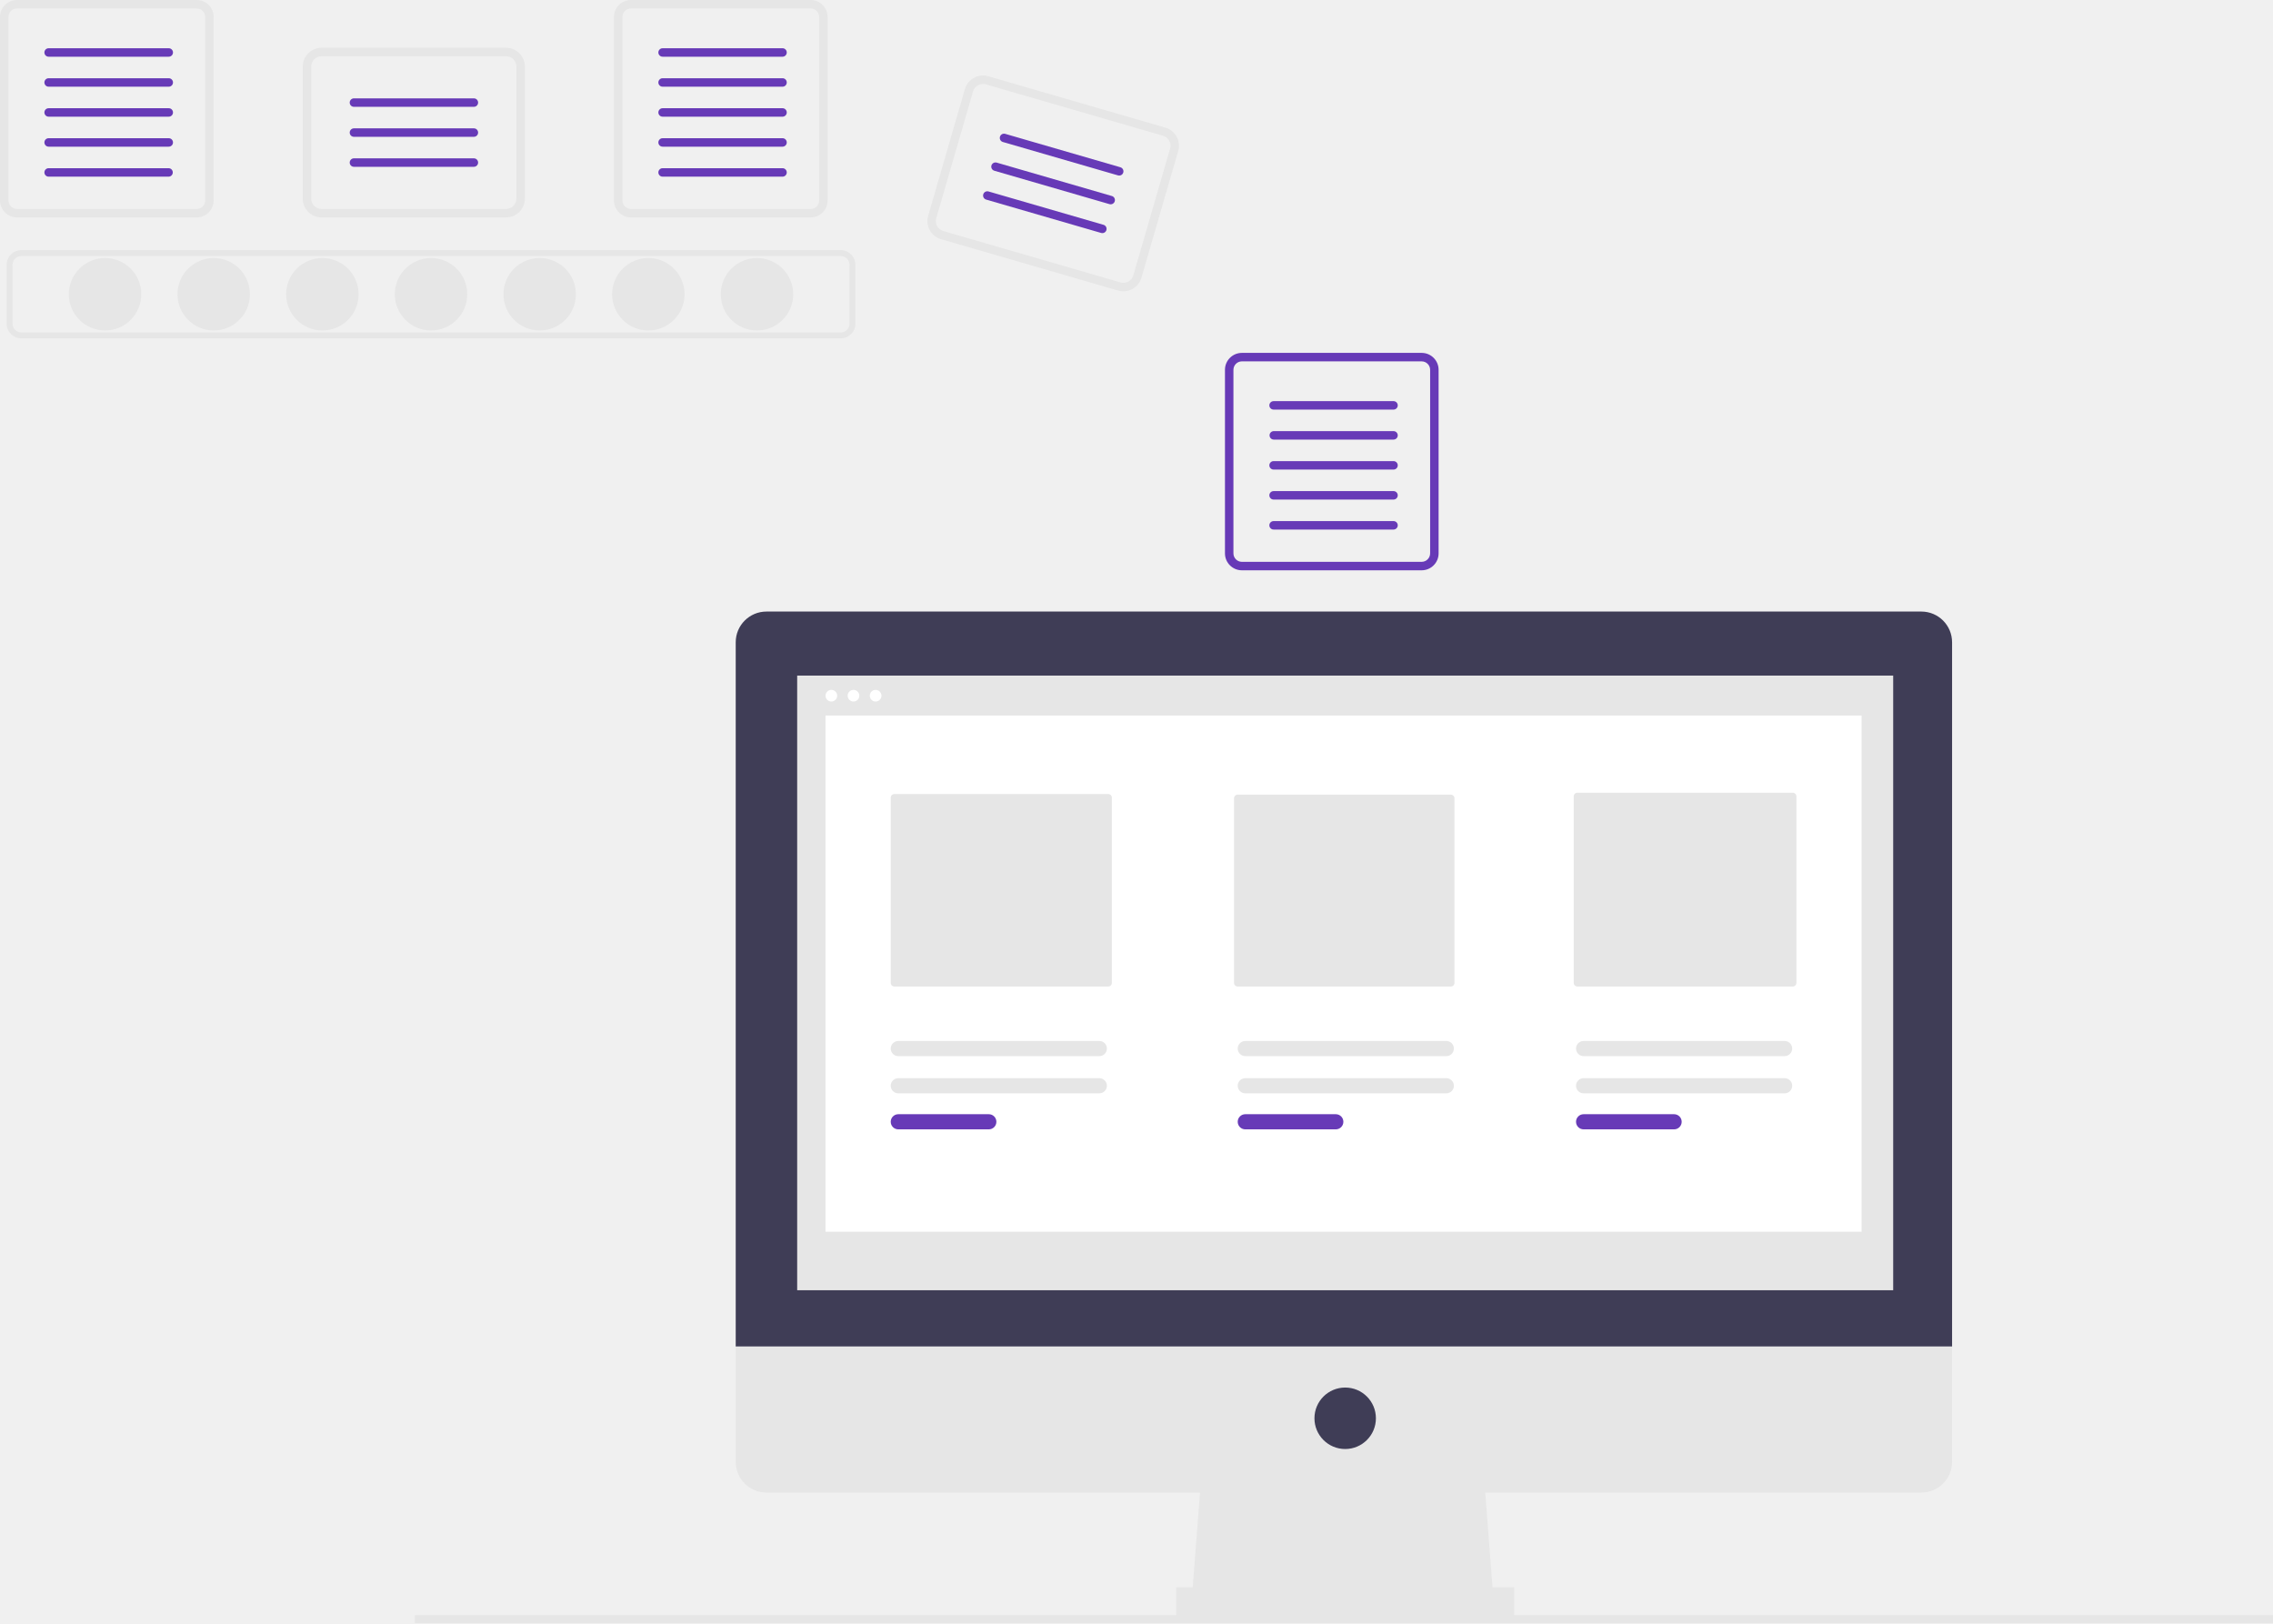
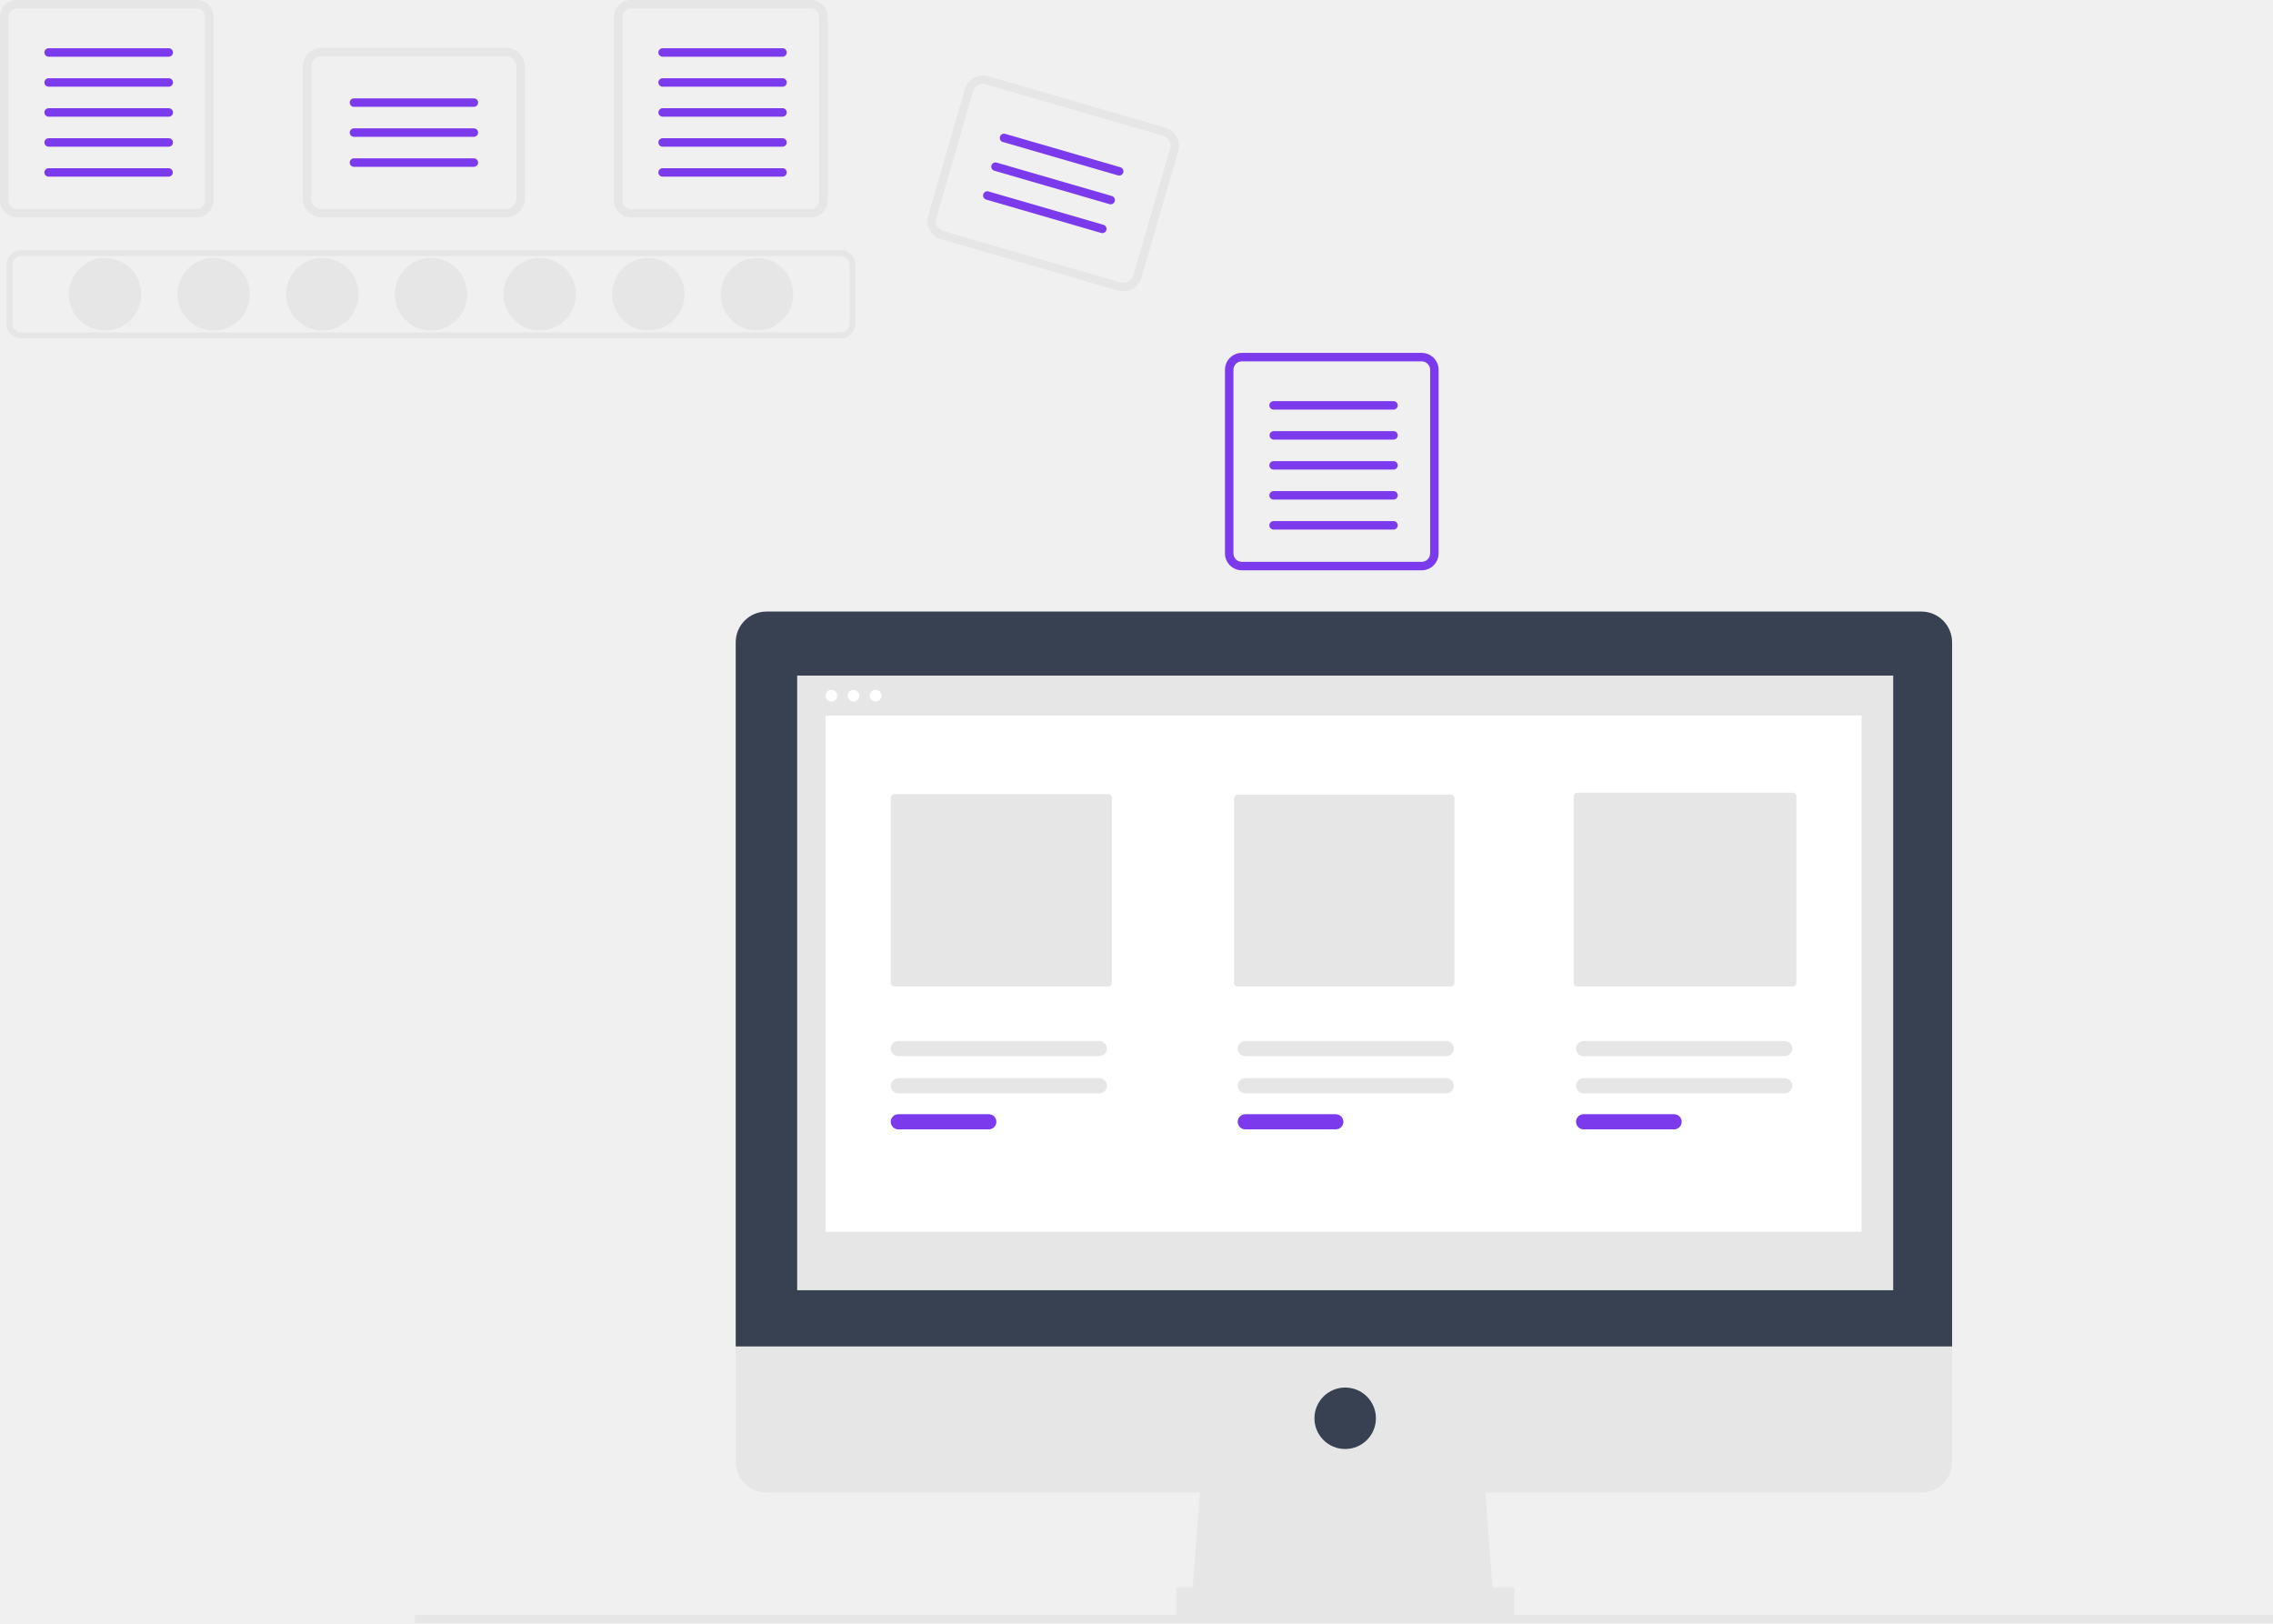
<svg xmlns="http://www.w3.org/2000/svg" data-name="Layer 1" width="855.418" height="610.775" viewBox="0 0 855.418 610.775">
  <circle cx="39.536" cy="110.727" r="13.631" fill="#e6e6e6" />
  <circle cx="80.428" cy="110.727" r="13.631" fill="#e6e6e6" />
  <circle cx="121.319" cy="110.727" r="13.631" fill="#e6e6e6" />
  <circle cx="162.211" cy="110.727" r="13.631" fill="#e6e6e6" />
  <circle cx="203.103" cy="110.727" r="13.631" fill="#e6e6e6" />
  <circle cx="243.994" cy="110.727" r="13.631" fill="#e6e6e6" />
  <circle cx="284.886" cy="110.727" r="13.631" fill="#e6e6e6" />
  <path d="M488.674,271.938H180.329a5.553,5.553,0,0,1-5.547-5.547V244.287a5.553,5.553,0,0,1,5.547-5.547H488.674a5.553,5.553,0,0,1,5.547,5.547V266.391A5.553,5.553,0,0,1,488.674,271.938ZM180.329,240.959a3.332,3.332,0,0,0-3.328,3.328V266.391a3.332,3.332,0,0,0,3.328,3.328H488.674a3.332,3.332,0,0,0,3.328-3.328V244.287a3.332,3.332,0,0,0-3.328-3.328Z" transform="translate(-172.2908 -144.6123)" fill="#e6e6e6" />
  <path d="M246.317,147.799a3.191,3.191,0,0,1,3.187,3.187V220.049a3.191,3.191,0,0,1-3.187,3.187h-67.652a3.191,3.191,0,0,1-3.187-3.187V150.986a3.191,3.191,0,0,1,3.187-3.187h67.652m0-3.187h-67.652a6.374,6.374,0,0,0-6.374,6.374V220.049a6.374,6.374,0,0,0,6.374,6.374h67.652a6.374,6.374,0,0,0,6.374-6.374V150.986a6.374,6.374,0,0,0-6.374-6.374Z" transform="translate(-172.2908 -144.6123)" fill="#e6e6e6" />
-   <path d="M235.765,165.953H190.628a1.594,1.594,0,1,1,0-3.187h45.137a1.594,1.594,0,1,1,0,3.187Z" transform="translate(-172.2908 -144.6123)" fill="#673ab7" />
-   <path d="M235.765,177.238H190.628a1.594,1.594,0,1,1,0-3.187h45.137a1.594,1.594,0,1,1,0,3.187Z" transform="translate(-172.2908 -144.6123)" fill="#673ab7" />
-   <path d="M235.765,188.521H190.628a1.594,1.594,0,1,1,0-3.187h45.137a1.594,1.594,0,1,1,0,3.187Z" transform="translate(-172.2908 -144.6123)" fill="#673ab7" />
-   <path d="M235.765,199.806H190.628a1.594,1.594,0,1,1,0-3.187h45.137a1.594,1.594,0,1,1,0,3.187Z" transform="translate(-172.2908 -144.6123)" fill="#673ab7" />
-   <path d="M235.765,211.091H190.628a1.594,1.594,0,1,1,0-3.187h45.137a1.594,1.594,0,0,1,0,3.187Z" transform="translate(-172.2908 -144.6123)" fill="#673ab7" />
+   <path d="M235.765,165.953H190.628a1.594,1.594,0,1,1,0-3.187h45.137a1.594,1.594,0,1,1,0,3.187Z" transform="translate(-172.2908 -144.6123)" fill="#7c3aed" />
+   <path d="M235.765,177.238H190.628a1.594,1.594,0,1,1,0-3.187h45.137a1.594,1.594,0,1,1,0,3.187Z" transform="translate(-172.2908 -144.6123)" fill="#7c3aed" />
+   <path d="M235.765,188.521H190.628a1.594,1.594,0,1,1,0-3.187h45.137a1.594,1.594,0,1,1,0,3.187Z" transform="translate(-172.2908 -144.6123)" fill="#7c3aed" />
+   <path d="M235.765,199.806H190.628a1.594,1.594,0,1,1,0-3.187h45.137a1.594,1.594,0,1,1,0,3.187Z" transform="translate(-172.2908 -144.6123)" fill="#7c3aed" />
+   <path d="M235.765,211.091H190.628a1.594,1.594,0,1,1,0-3.187h45.137a1.594,1.594,0,0,1,0,3.187Z" transform="translate(-172.2908 -144.6123)" fill="#7c3aed" />
  <path d="M477.378,147.799a3.191,3.191,0,0,1,3.187,3.187V220.049a3.191,3.191,0,0,1-3.187,3.187h-67.652a3.191,3.191,0,0,1-3.187-3.187V150.986a3.191,3.191,0,0,1,3.187-3.187h67.652m0-3.187h-67.652a6.374,6.374,0,0,0-6.374,6.374V220.049a6.374,6.374,0,0,0,6.374,6.374h67.652a6.374,6.374,0,0,0,6.374-6.374V150.986a6.374,6.374,0,0,0-6.374-6.374Z" transform="translate(-172.2908 -144.6123)" fill="#e6e6e6" />
-   <path d="M466.826,165.953H421.689a1.594,1.594,0,1,1,0-3.187h45.137a1.594,1.594,0,0,1,0,3.187Z" transform="translate(-172.2908 -144.6123)" fill="#673ab7" />
-   <path d="M466.826,177.238H421.689a1.594,1.594,0,1,1,0-3.187h45.137a1.594,1.594,0,0,1,0,3.187Z" transform="translate(-172.2908 -144.6123)" fill="#673ab7" />
-   <path d="M466.826,188.521H421.689a1.594,1.594,0,1,1,0-3.187h45.137a1.594,1.594,0,0,1,0,3.187Z" transform="translate(-172.2908 -144.6123)" fill="#673ab7" />
-   <path d="M466.826,199.806H421.689a1.594,1.594,0,1,1,0-3.187h45.137a1.594,1.594,0,0,1,0,3.187Z" transform="translate(-172.2908 -144.6123)" fill="#673ab7" />
-   <path d="M466.826,211.091H421.689a1.594,1.594,0,1,1,0-3.187h45.137a1.594,1.594,0,0,1,0,3.187Z" transform="translate(-172.2908 -144.6123)" fill="#673ab7" />
-   <path d="M707.317,280.591a3.191,3.191,0,0,1,3.187,3.187v69.063a3.191,3.191,0,0,1-3.187,3.187H639.665a3.191,3.191,0,0,1-3.187-3.187V283.778a3.191,3.191,0,0,1,3.187-3.187h67.652m0-3.187H639.665a6.374,6.374,0,0,0-6.374,6.374v69.063a6.374,6.374,0,0,0,6.374,6.374h67.652a6.374,6.374,0,0,0,6.374-6.374V283.778a6.374,6.374,0,0,0-6.374-6.374Z" transform="translate(-172.2908 -144.6123)" fill="#673ab7" />
-   <path d="M696.765,298.744H651.628a1.594,1.594,0,1,1,0-3.187h45.137a1.594,1.594,0,0,1,0,3.187Z" transform="translate(-172.2908 -144.6123)" fill="#673ab7" />
-   <path d="M696.765,310.029H651.628a1.594,1.594,0,0,1,0-3.187h45.137a1.594,1.594,0,0,1,0,3.187Z" transform="translate(-172.2908 -144.6123)" fill="#673ab7" />
-   <path d="M696.765,321.313H651.628a1.594,1.594,0,1,1,0-3.187h45.137a1.594,1.594,0,0,1,0,3.187Z" transform="translate(-172.2908 -144.6123)" fill="#673ab7" />
-   <path d="M696.765,332.597H651.628a1.594,1.594,0,1,1,0-3.187h45.137a1.594,1.594,0,0,1,0,3.187Z" transform="translate(-172.2908 -144.6123)" fill="#673ab7" />
-   <path d="M696.765,343.882H651.628a1.594,1.594,0,1,1,0-3.187h45.137a1.594,1.594,0,0,1,0,3.187Z" transform="translate(-172.2908 -144.6123)" fill="#673ab7" />
+   <path d="M466.826,165.953H421.689a1.594,1.594,0,1,1,0-3.187h45.137a1.594,1.594,0,0,1,0,3.187Z" transform="translate(-172.2908 -144.6123)" fill="#7c3aed" />
+   <path d="M466.826,177.238H421.689a1.594,1.594,0,1,1,0-3.187h45.137a1.594,1.594,0,0,1,0,3.187Z" transform="translate(-172.2908 -144.6123)" fill="#7c3aed" />
+   <path d="M466.826,188.521H421.689a1.594,1.594,0,1,1,0-3.187h45.137a1.594,1.594,0,0,1,0,3.187Z" transform="translate(-172.2908 -144.6123)" fill="#7c3aed" />
+   <path d="M466.826,199.806H421.689a1.594,1.594,0,1,1,0-3.187h45.137a1.594,1.594,0,0,1,0,3.187Z" transform="translate(-172.2908 -144.6123)" fill="#7c3aed" />
+   <path d="M466.826,211.091H421.689a1.594,1.594,0,1,1,0-3.187h45.137a1.594,1.594,0,0,1,0,3.187Z" transform="translate(-172.2908 -144.6123)" fill="#7c3aed" />
+   <path d="M707.317,280.591a3.191,3.191,0,0,1,3.187,3.187v69.063a3.191,3.191,0,0,1-3.187,3.187H639.665a3.191,3.191,0,0,1-3.187-3.187V283.778a3.191,3.191,0,0,1,3.187-3.187h67.652m0-3.187H639.665a6.374,6.374,0,0,0-6.374,6.374v69.063a6.374,6.374,0,0,0,6.374,6.374h67.652a6.374,6.374,0,0,0,6.374-6.374V283.778a6.374,6.374,0,0,0-6.374-6.374Z" transform="translate(-172.2908 -144.6123)" fill="#7c3aed" />
+   <path d="M696.765,298.744H651.628a1.594,1.594,0,1,1,0-3.187h45.137a1.594,1.594,0,0,1,0,3.187Z" transform="translate(-172.2908 -144.6123)" fill="#7c3aed" />
+   <path d="M696.765,310.029H651.628a1.594,1.594,0,0,1,0-3.187h45.137a1.594,1.594,0,0,1,0,3.187Z" transform="translate(-172.2908 -144.6123)" fill="#7c3aed" />
+   <path d="M696.765,321.313H651.628a1.594,1.594,0,1,1,0-3.187h45.137a1.594,1.594,0,0,1,0,3.187Z" transform="translate(-172.2908 -144.6123)" fill="#7c3aed" />
+   <path d="M696.765,332.597H651.628a1.594,1.594,0,1,1,0-3.187h45.137a1.594,1.594,0,0,1,0,3.187Z" transform="translate(-172.2908 -144.6123)" fill="#7c3aed" />
+   <path d="M696.765,343.882H651.628a1.594,1.594,0,1,1,0-3.187h45.137a1.594,1.594,0,0,1,0,3.187Z" transform="translate(-172.2908 -144.6123)" fill="#7c3aed" />
  <path d="M362.733,226.423H293.309a7.09,7.09,0,0,1-7.081-7.081V169.665a7.09,7.09,0,0,1,7.081-7.082h69.423a7.09,7.09,0,0,1,7.082,7.082V219.342A7.09,7.09,0,0,1,362.733,226.423ZM293.309,165.77a3.899,3.899,0,0,0-3.894,3.895V219.342a3.899,3.899,0,0,0,3.894,3.894h69.423a3.899,3.899,0,0,0,3.895-3.894V169.665a3.9,3.9,0,0,0-3.895-3.895Z" transform="translate(-172.2908 -144.6123)" fill="#e6e6e6" />
-   <path d="M350.59,184.812H305.453a1.594,1.594,0,0,1,0-3.187H350.59a1.594,1.594,0,1,1,0,3.187Z" transform="translate(-172.2908 -144.6123)" fill="#673ab7" />
-   <path d="M350.59,196.097H305.453a1.594,1.594,0,0,1,0-3.187H350.59a1.594,1.594,0,1,1,0,3.187Z" transform="translate(-172.2908 -144.6123)" fill="#673ab7" />
-   <path d="M350.59,207.381H305.453a1.594,1.594,0,0,1,0-3.187H350.59a1.594,1.594,0,1,1,0,3.187Z" transform="translate(-172.2908 -144.6123)" fill="#673ab7" />
+   <path d="M350.59,184.812H305.453a1.594,1.594,0,0,1,0-3.187H350.59a1.594,1.594,0,1,1,0,3.187Z" transform="translate(-172.2908 -144.6123)" fill="#7c3aed" />
+   <path d="M350.59,196.097H305.453a1.594,1.594,0,0,1,0-3.187H350.59a1.594,1.594,0,1,1,0,3.187Z" transform="translate(-172.2908 -144.6123)" fill="#7c3aed" />
+   <path d="M350.59,207.381H305.453a1.594,1.594,0,0,1,0-3.187H350.59a1.594,1.594,0,1,1,0,3.187Z" transform="translate(-172.2908 -144.6123)" fill="#7c3aed" />
  <path d="M593.091,253.95,526.415,234.614a7.09,7.09,0,0,1-4.829-8.774l13.836-47.711a7.09,7.09,0,0,1,8.774-4.83l66.676,19.336a7.09,7.09,0,0,1,4.829,8.774l-13.836,47.711A7.09,7.09,0,0,1,593.091,253.95Zm-49.783-77.589a3.899,3.899,0,0,0-4.825,2.656L524.647,226.728a3.899,3.899,0,0,0,2.656,4.825l66.676,19.336a3.899,3.899,0,0,0,4.826-2.655l13.836-47.711a3.9,3.9,0,0,0-2.656-4.826Z" transform="translate(-172.2908 -144.6123)" fill="#e6e6e6" />
-   <path d="M593.018,210.604l-43.351-12.572a1.594,1.594,0,0,1,.888-3.061L593.906,207.543a1.594,1.594,0,1,1-.888,3.061Z" transform="translate(-172.2908 -144.6123)" fill="#673ab7" />
-   <path d="M589.875,221.442,546.524,208.87a1.594,1.594,0,1,1,.888-3.061L590.763,218.381a1.594,1.594,0,0,1-.888,3.061Z" transform="translate(-172.2908 -144.6123)" fill="#673ab7" />
-   <path d="M586.732,232.28l-43.351-12.572a1.594,1.594,0,0,1,.888-3.061l43.351,12.572a1.594,1.594,0,0,1-.888,3.061Z" transform="translate(-172.2908 -144.6123)" fill="#673ab7" />
+   <path d="M593.018,210.604l-43.351-12.572a1.594,1.594,0,0,1,.888-3.061L593.906,207.543a1.594,1.594,0,1,1-.888,3.061Z" transform="translate(-172.2908 -144.6123)" fill="#7c3aed" />
+   <path d="M589.875,221.442,546.524,208.87a1.594,1.594,0,1,1,.888-3.061L590.763,218.381a1.594,1.594,0,0,1-.888,3.061Z" transform="translate(-172.2908 -144.6123)" fill="#7c3aed" />
+   <path d="M586.732,232.28l-43.351-12.572a1.594,1.594,0,0,1,.888-3.061l43.351,12.572a1.594,1.594,0,0,1-.888,3.061Z" transform="translate(-172.2908 -144.6123)" fill="#7c3aed" />
  <rect x="156.106" y="607.775" width="699.312" height="3" fill="#e6e6e6" />
  <polygon points="562.14 603.085 448.421 603.085 452.276 552.973 558.285 552.973 562.14 603.085" fill="#e6e6e6" />
  <rect x="442.639" y="597.303" width="127.21" height="11.565" fill="#e6e6e6" />
-   <path d="M895.371,374.74H460.735a11.565,11.565,0,0,0-11.565,11.565h0V651.327H906.935V386.305a11.565,11.565,0,0,0-11.565-11.565Z" transform="translate(-172.2908 -144.6123)" fill="#3f3d56" />
+   <path d="M895.371,374.74H460.735a11.565,11.565,0,0,0-11.565,11.565h0V651.327H906.935V386.305a11.565,11.565,0,0,0-11.565-11.565Z" transform="translate(-172.2908 -144.6123)" fill="#374151" />
  <path d="M449.171,651.327v43.367a11.565,11.565,0,0,0,11.565,11.565H895.371a11.565,11.565,0,0,0,11.565-11.565h0V651.327Z" transform="translate(-172.2908 -144.6123)" fill="#e6e6e6" />
  <rect x="300.009" y="254.221" width="412.47" height="231.292" fill="#e6e6e6" />
-   <circle cx="506.244" cy="533.698" r="11.565" fill="#3f3d56" />
+   <circle cx="506.244" cy="533.698" r="11.565" fill="#374151" />
  <circle cx="312.87" cy="261.795" r="2.195" fill="#fff" />
  <circle cx="321.2" cy="261.795" r="2.195" fill="#fff" />
  <circle cx="329.531" cy="261.795" r="2.195" fill="#fff" />
  <rect x="310.675" y="269.253" width="389.916" height="194.247" fill="#fff" />
  <path d="M508.885,443.411a1.38,1.38,0,0,0-1.378,1.378v69.676a1.38,1.38,0,0,0,1.378,1.378H589.349a1.38,1.38,0,0,0,1.378-1.378V444.79a1.38,1.38,0,0,0-1.378-1.378Z" transform="translate(-172.2908 -144.6123)" fill="#e6e6e6" />
  <path d="M638.081,443.635a1.38,1.38,0,0,0-1.379,1.378v69.452a1.38,1.38,0,0,0,1.379,1.378h80.208a1.38,1.38,0,0,0,1.378-1.378V445.014a1.38,1.38,0,0,0-1.378-1.378Z" transform="translate(-172.2908 -144.6123)" fill="#e6e6e6" />
  <path d="M765.922,442.907a1.38,1.38,0,0,0-1.378,1.378v70.18a1.38,1.38,0,0,0,1.378,1.378h81.042a1.38,1.38,0,0,0,1.378-1.378V444.286a1.38,1.38,0,0,0-1.378-1.378Z" transform="translate(-172.2908 -144.6123)" fill="#e6e6e6" />
  <path d="M510.356,550.333a2.85,2.85,0,0,0,0,5.7h75.652a2.85,2.85,0,0,0,0-5.7Z" transform="translate(-172.2908 -144.6123)" fill="#e6e6e6" />
-   <path d="M510.356,563.889a2.85,2.85,0,0,0,0,5.7h34.062a2.85,2.85,0,0,0,0-5.7Z" transform="translate(-172.2908 -144.6123)" fill="#673ab7" />
+   <path d="M510.356,563.889a2.85,2.85,0,0,0,0,5.7h34.062a2.85,2.85,0,0,0,0-5.7Z" transform="translate(-172.2908 -144.6123)" fill="#7c3aed" />
  <path d="M640.94,550.333a2.85,2.85,0,0,0,0,5.7h75.652a2.85,2.85,0,0,0,0-5.7Z" transform="translate(-172.2908 -144.6123)" fill="#e6e6e6" />
-   <path d="M640.94,563.889a2.85,2.85,0,0,0,0,5.7h34.062a2.85,2.85,0,0,0,0-5.7Z" transform="translate(-172.2908 -144.6123)" fill="#673ab7" />
+   <path d="M640.94,563.889a2.85,2.85,0,0,0,0,5.7h34.062a2.85,2.85,0,0,0,0-5.7Z" transform="translate(-172.2908 -144.6123)" fill="#7c3aed" />
  <path d="M768.26,550.333a2.85,2.85,0,0,0,0,5.7h75.652a2.85,2.85,0,0,0,0-5.7Z" transform="translate(-172.2908 -144.6123)" fill="#e6e6e6" />
  <path d="M510.356,536.333a2.85,2.85,0,0,0,0,5.7h75.652a2.85,2.85,0,0,0,0-5.7Z" transform="translate(-172.2908 -144.6123)" fill="#e6e6e6" />
  <path d="M640.94,536.333a2.85,2.85,0,0,0,0,5.7h75.652a2.85,2.85,0,0,0,0-5.7Z" transform="translate(-172.2908 -144.6123)" fill="#e6e6e6" />
  <path d="M768.26,536.333a2.85,2.85,0,0,0,0,5.7h75.652a2.85,2.85,0,0,0,0-5.7Z" transform="translate(-172.2908 -144.6123)" fill="#e6e6e6" />
-   <path d="M768.26,563.889a2.85,2.85,0,0,0,0,5.7H802.322a2.85,2.85,0,0,0,0-5.7Z" transform="translate(-172.2908 -144.6123)" fill="#673ab7" />
+   <path d="M768.26,563.889a2.85,2.85,0,0,0,0,5.7H802.322a2.85,2.85,0,0,0,0-5.7Z" transform="translate(-172.2908 -144.6123)" fill="#7c3aed" />
</svg>
